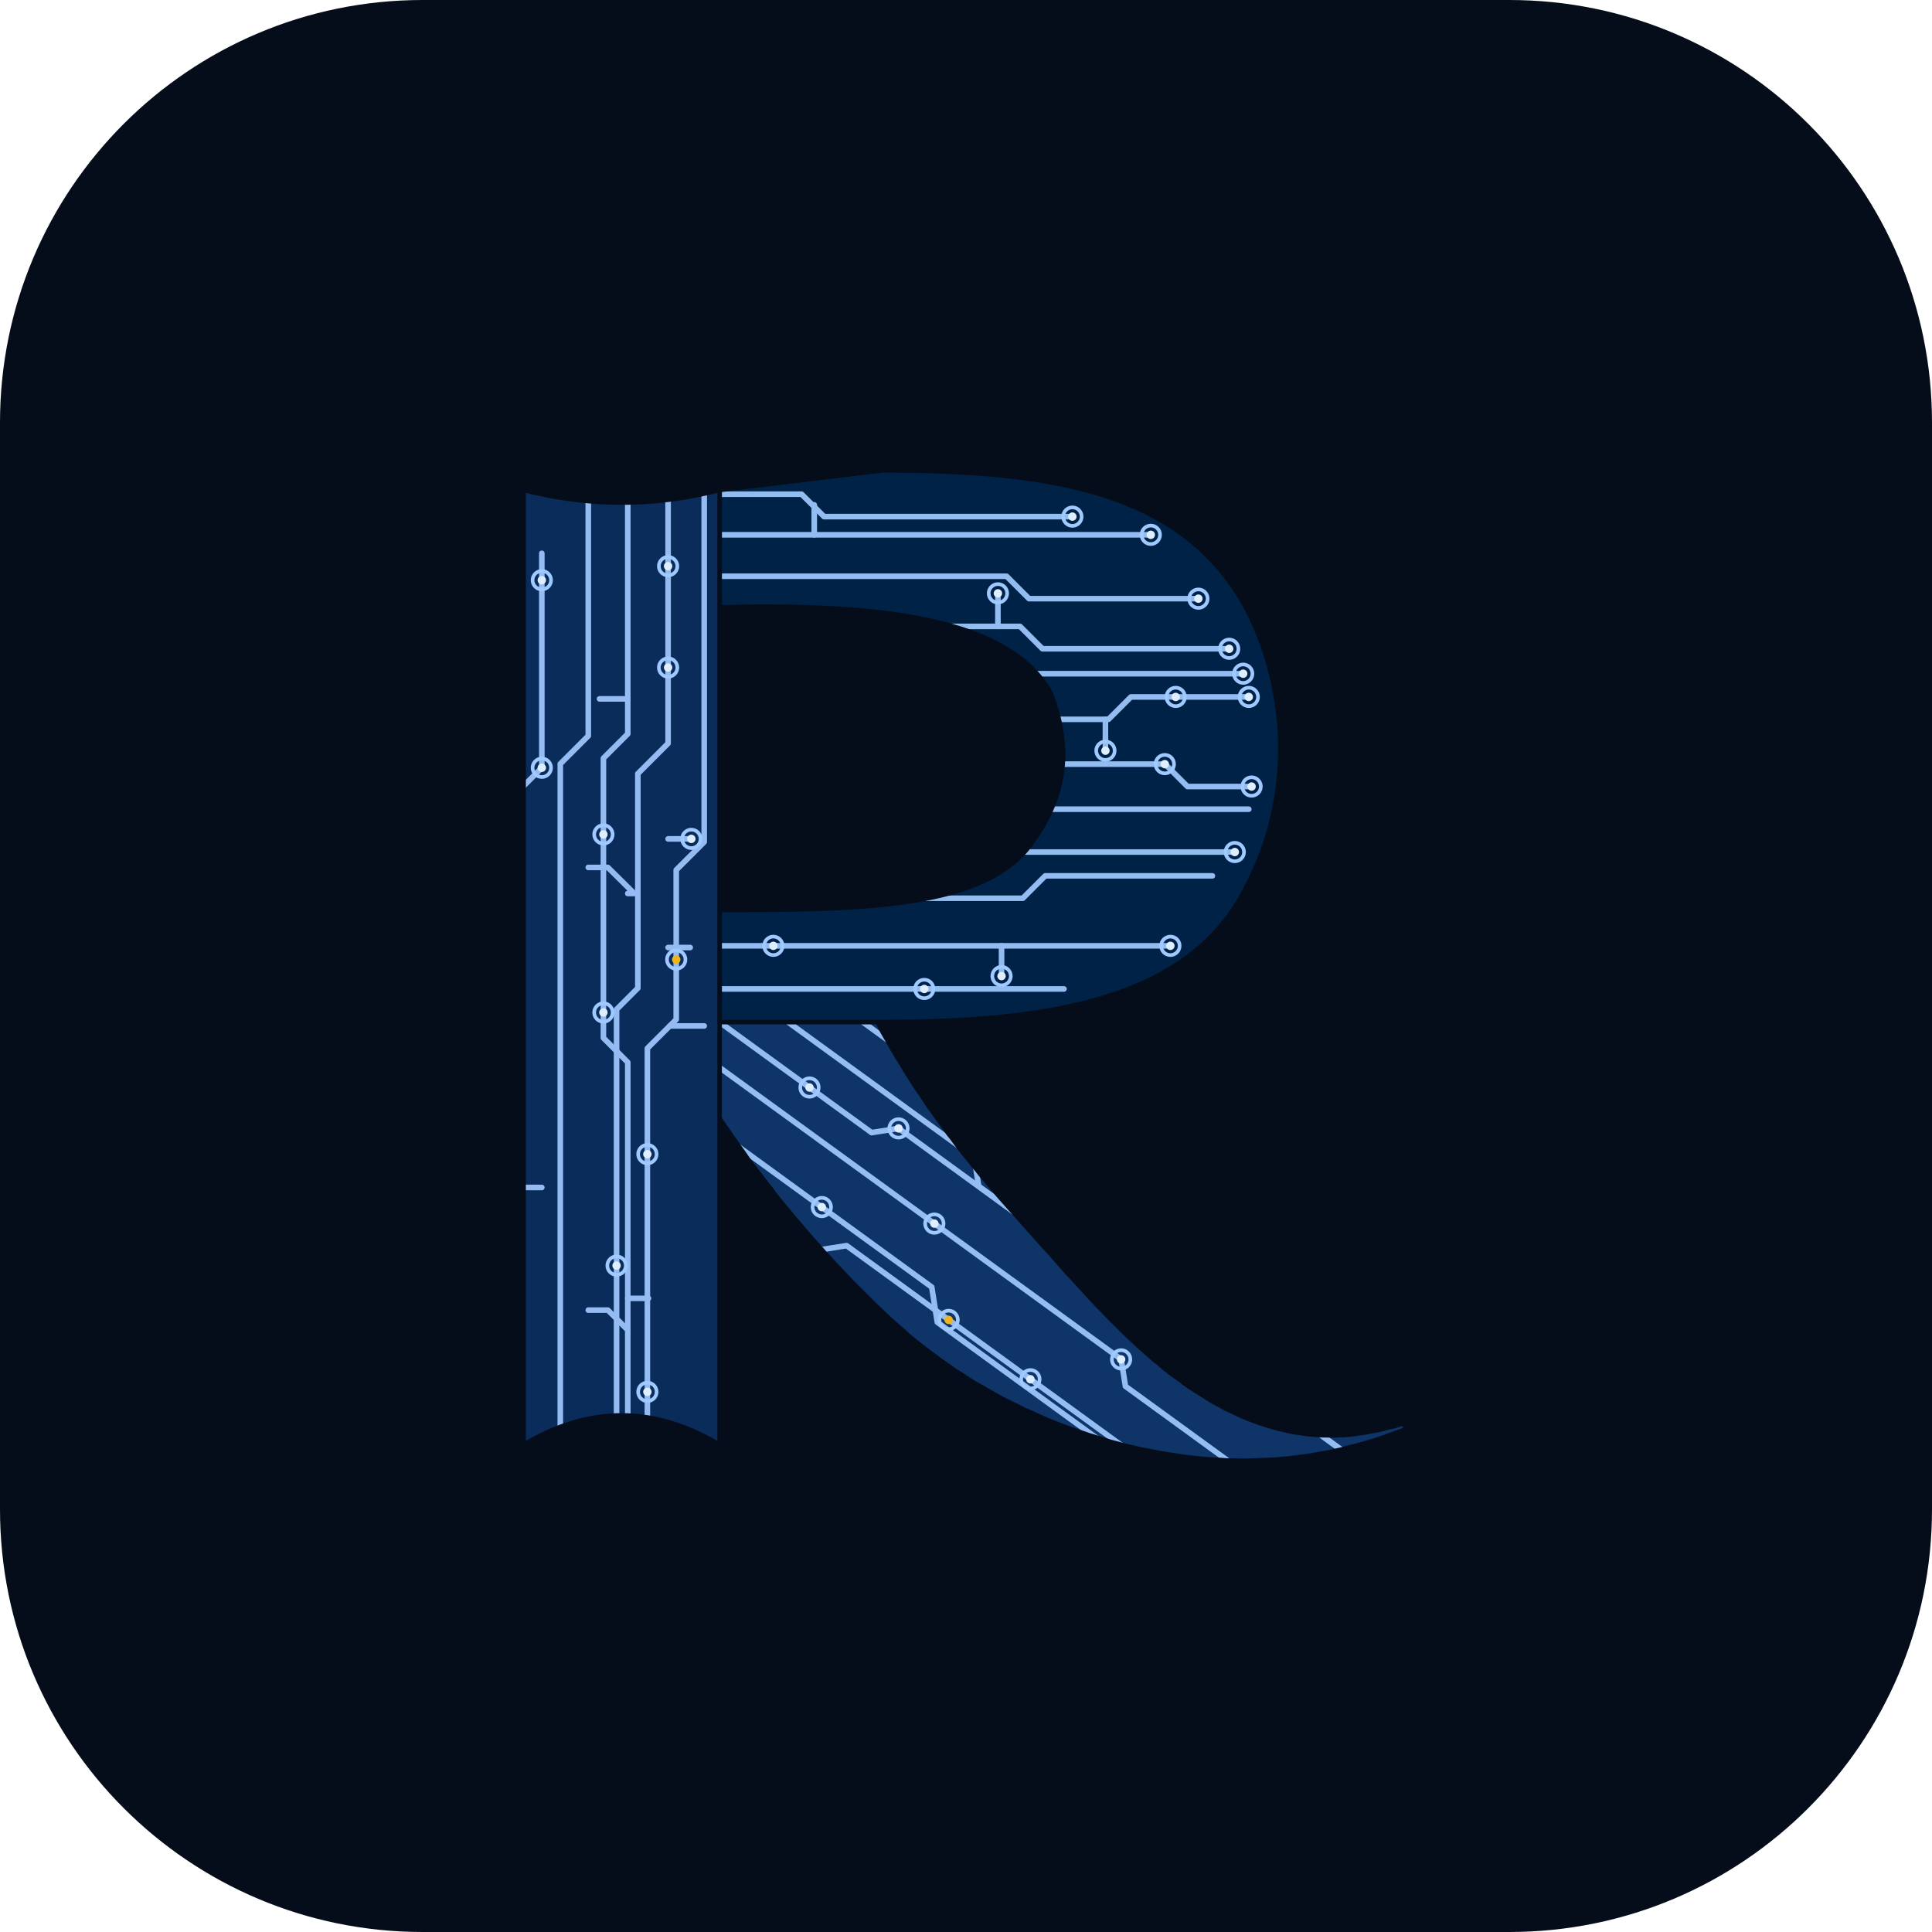
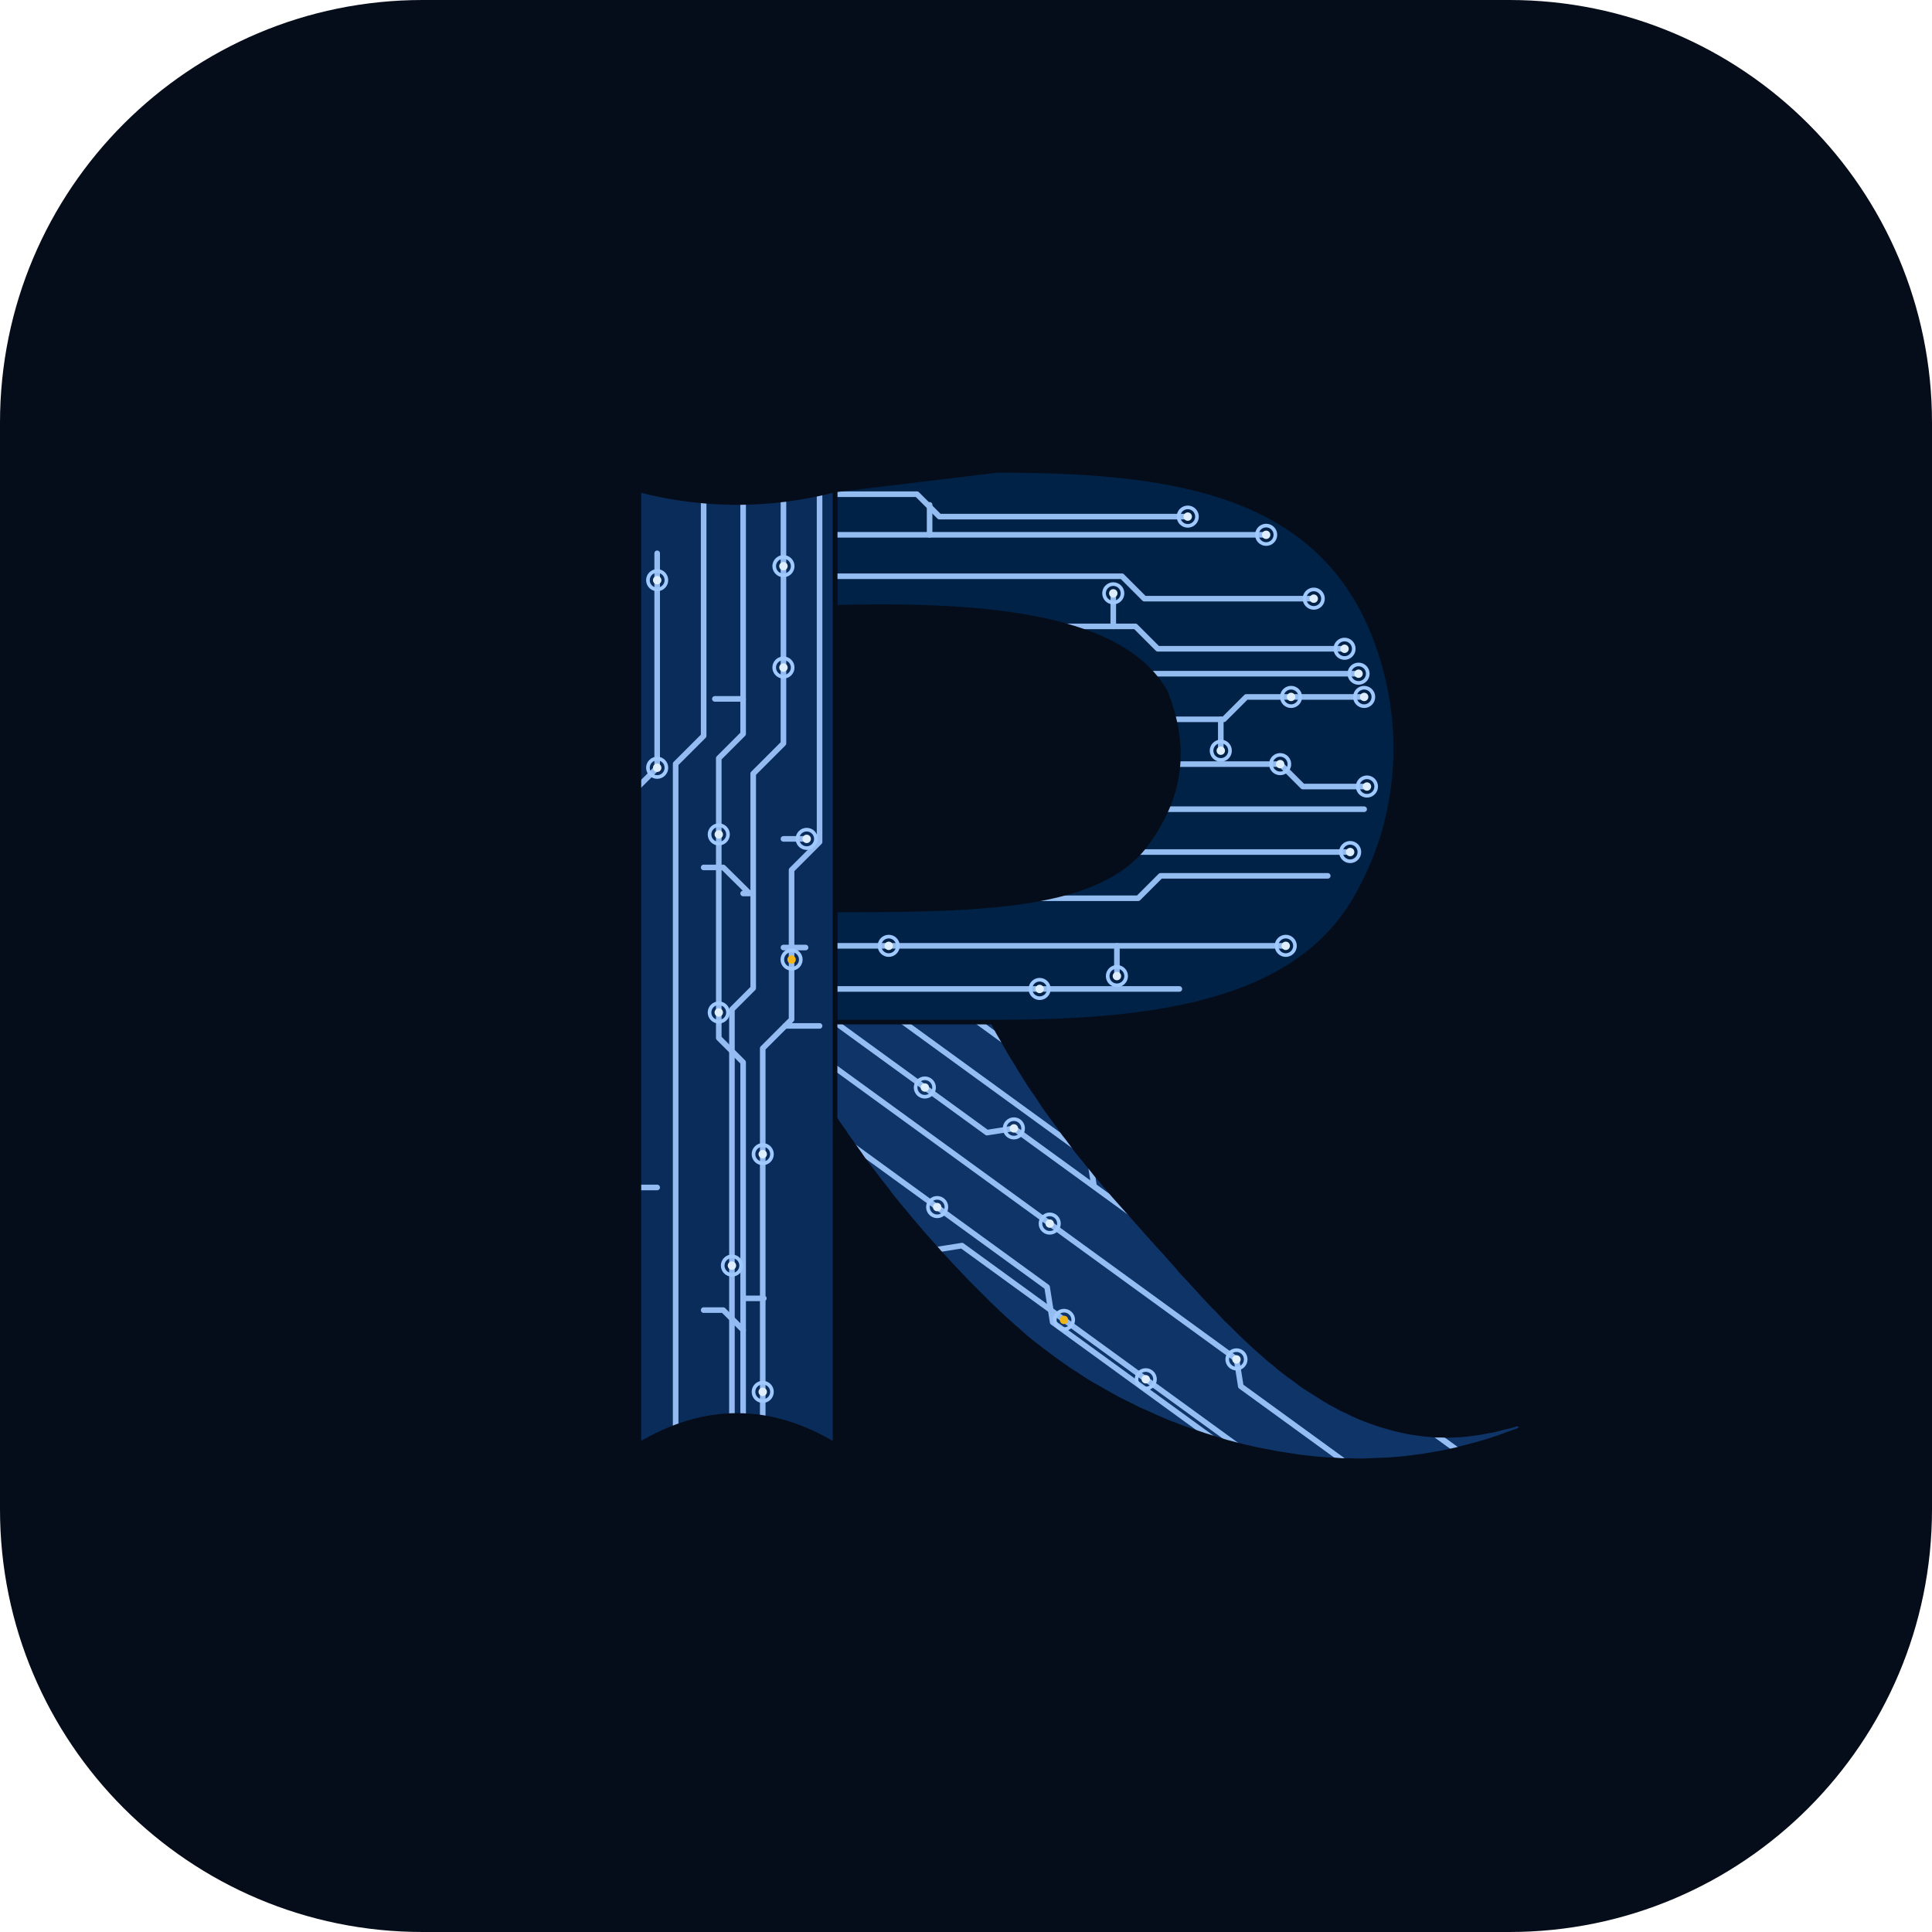
<svg xmlns="http://www.w3.org/2000/svg" viewBox="0 0 512 512" width="512" height="512">
  <rect width="512" height="512" rx="112" fill="#060d1a" />
-   <g transform="translate(256,256) scale(0.742) translate(-330,-320)">
+   <g transform="translate(256,256) scale(0.742) translate(-288.8,-320)">
    <defs>
      <clipPath id="cs">
        <path d="M172,150 Q207,159 242,150 L242,491 Q207,470 172,491 Z" />
      </clipPath>
      <clipPath id="cb">
        <path clip-rule="evenodd" d="M242,150 L300,143 C360,143 410,150 432,196 C446,226 446,262 430,292 C410,332 360,340 300,340 L242,340 Z M238,192 C300,190 345,196 360,222 C368,242 366,260 352,278 C334,300 290,300 238,300 Z" />
      </clipPath>
      <clipPath id="cl">
        <path d="M219.6,335.1 L220.6,337.2 L221.6,339.2 L222.6,341.2 L223.6,343.2 L224.7,345.3 L225.8,347.3 L226.9,349.4 L228.0,351.4 L229.1,353.5 L230.3,355.5 L231.5,357.6 L232.7,359.6 L234.0,361.7 L235.2,363.8 L236.5,365.9 L237.8,368.0 L239.2,370.1 L240.5,372.2 L241.9,374.3 L243.3,376.4 L244.8,378.5 L246.2,380.6 L247.7,382.7 L249.2,384.8 L250.7,386.9 L252.2,389.1 L253.8,391.2 L255.4,393.3 L257.0,395.4 L258.6,397.5 L260.3,399.6 L261.9,401.8 L263.6,403.9 L265.3,406.0 L267.1,408.1 L268.8,410.2 L270.6,412.3 L272.4,414.4 L274.2,416.5 L276.0,418.5 L277.9,420.6 L279.7,422.7 L281.6,424.7 L283.5,426.8 L285.4,428.8 L287.4,430.9 L289.3,432.9 L291.3,434.9 L293.3,436.9 L295.3,438.9 L297.3,440.9 L299.4,442.9 L301.4,444.8 L303.5,446.7 L305.6,448.6 L307.8,450.5 L309.9,452.4 L312.1,454.2 L314.4,456.0 L316.6,457.7 L318.9,459.4 L321.2,461.1 L323.5,462.7 L325.9,464.4 L328.3,465.9 L330.7,467.5 L333.1,469.0 L335.6,470.4 L338.0,471.8 L340.5,473.2 L343.0,474.6 L345.6,475.9 L348.1,477.1 L350.6,478.4 L353.2,479.5 L355.8,480.7 L358.3,481.8 L360.9,482.9 L363.5,483.9 L366.1,484.9 L368.7,485.8 L371.4,486.7 L374.0,487.6 L376.6,488.4 L379.2,489.2 L381.8,490.0 L384.5,490.7 L387.1,491.4 L389.7,492.0 L392.3,492.6 L394.9,493.1 L397.5,493.6 L400.1,494.1 L402.7,494.5 L405.3,494.9 L407.8,495.3 L410.4,495.6 L413.0,495.9 L415.5,496.1 L418.0,496.3 L420.5,496.4 L423.1,496.6 L425.5,496.6 L428.0,496.7 L430.5,496.7 L433.0,496.6 L435.4,496.5 L437.8,496.4 L440.2,496.3 L442.6,496.1 L445.0,495.9 L447.4,495.6 L449.7,495.3 L452.1,495.0 L454.4,494.6 L456.7,494.2 L459.1,493.8 L461.4,493.3 L463.6,492.8 L465.9,492.2 L468.2,491.6 L470.5,491.0 L472.7,490.4 L475.0,489.7 L477.2,489.0 L479.5,488.2 L481.7,487.4 L483.9,486.6 L486.2,485.8 L488.0,484.0 L488.0,484.0 L485.4,483.6 L483.2,484.3 L480.9,484.8 L478.7,485.4 L476.5,485.9 L474.2,486.3 L472.0,486.7 L469.8,487.0 L467.6,487.3 L465.4,487.5 L463.1,487.6 L460.9,487.7 L458.7,487.6 L456.5,487.6 L454.3,487.4 L452.1,487.2 L450.0,486.9 L447.8,486.6 L445.7,486.2 L443.5,485.7 L441.4,485.2 L439.3,484.6 L437.2,484.0 L435.1,483.3 L433.1,482.6 L431.0,481.8 L429.0,481.0 L427.0,480.1 L425.0,479.1 L423.0,478.2 L421.0,477.1 L419.1,476.1 L417.2,475.0 L415.3,473.8 L413.4,472.6 L411.5,471.4 L409.6,470.2 L407.8,468.9 L406.0,467.5 L404.1,466.2 L402.3,464.8 L400.5,463.4 L398.8,461.9 L397.0,460.5 L395.3,459.0 L393.5,457.4 L391.8,455.9 L390.1,454.3 L388.4,452.7 L386.7,451.1 L385.1,449.5 L383.4,447.8 L381.7,446.2 L380.1,444.5 L378.5,442.8 L376.8,441.1 L375.2,439.4 L373.6,437.7 L372.0,435.9 L370.4,434.2 L368.8,432.4 L367.1,430.6 L365.5,428.9 L364.0,427.1 L362.4,425.3 L360.8,423.5 L359.2,421.7 L357.6,420.0 L356.0,418.2 L354.4,416.4 L352.8,414.6 L351.2,412.8 L349.6,411.0 L348.0,409.2 L346.4,407.4 L344.8,405.6 L343.2,403.8 L341.6,402.0 L340.1,400.2 L338.5,398.4 L337.0,396.5 L335.4,394.7 L333.9,392.8 L332.4,391.0 L330.9,389.1 L329.4,387.3 L327.9,385.4 L326.5,383.5 L325.1,381.6 L323.6,379.7 L322.3,377.8 L320.9,375.9 L319.5,374.0 L318.2,372.2 L316.8,370.3 L315.5,368.3 L314.3,366.4 L313.0,364.6 L311.7,362.7 L310.5,360.8 L309.3,358.9 L308.1,357.0 L307.0,355.1 L305.8,353.2 L304.7,351.4 L303.6,349.5 L302.5,347.6 L301.5,345.8 L300.4,343.9 L299.4,342.1 L298.5,340.3 L297.5,338.5 L296.6,336.7 L295.7,334.9 L294.8,333.2 L293.9,331.4 L293.1,329.7 L292.3,328.0 L291.5,326.3 L290.7,324.6 L290.0,323.0 L289.3,321.3 L288.6,319.7 L288.0,318.1 L287.4,316.5 L286.7,315.0 L286.2,313.4 L285.6,311.9 L285.0,310.4 L284.4,308.9 Z" />
      </clipPath>
    </defs>
    <path d="M219.6,335.1 L220.6,337.2 L221.6,339.2 L222.6,341.2 L223.6,343.2 L224.7,345.3 L225.8,347.3 L226.9,349.4 L228.0,351.4 L229.1,353.5 L230.3,355.5 L231.5,357.6 L232.7,359.6 L234.0,361.7 L235.2,363.8 L236.5,365.9 L237.8,368.0 L239.2,370.1 L240.5,372.2 L241.9,374.3 L243.3,376.4 L244.8,378.5 L246.2,380.6 L247.7,382.7 L249.2,384.8 L250.7,386.9 L252.2,389.1 L253.8,391.2 L255.4,393.3 L257.0,395.4 L258.6,397.5 L260.3,399.6 L261.9,401.8 L263.6,403.9 L265.3,406.0 L267.1,408.1 L268.8,410.2 L270.6,412.3 L272.4,414.4 L274.2,416.5 L276.0,418.5 L277.9,420.6 L279.7,422.7 L281.6,424.7 L283.5,426.8 L285.4,428.8 L287.4,430.9 L289.3,432.9 L291.3,434.9 L293.3,436.9 L295.3,438.9 L297.3,440.9 L299.4,442.9 L301.4,444.8 L303.5,446.7 L305.6,448.6 L307.8,450.5 L309.9,452.4 L312.1,454.2 L314.4,456.0 L316.6,457.7 L318.9,459.4 L321.2,461.1 L323.5,462.7 L325.9,464.4 L328.3,465.9 L330.7,467.5 L333.1,469.0 L335.6,470.4 L338.0,471.8 L340.5,473.2 L343.0,474.6 L345.6,475.9 L348.1,477.1 L350.6,478.4 L353.2,479.5 L355.8,480.7 L358.3,481.8 L360.9,482.9 L363.5,483.9 L366.1,484.9 L368.7,485.8 L371.4,486.7 L374.0,487.6 L376.6,488.4 L379.2,489.2 L381.8,490.0 L384.5,490.7 L387.1,491.4 L389.7,492.0 L392.3,492.6 L394.9,493.1 L397.5,493.6 L400.1,494.1 L402.7,494.5 L405.3,494.9 L407.8,495.3 L410.4,495.6 L413.0,495.9 L415.5,496.1 L418.0,496.3 L420.5,496.4 L423.1,496.6 L425.5,496.6 L428.0,496.7 L430.5,496.7 L433.0,496.6 L435.4,496.5 L437.8,496.4 L440.2,496.3 L442.6,496.1 L445.0,495.9 L447.4,495.6 L449.7,495.3 L452.1,495.0 L454.4,494.6 L456.7,494.2 L459.1,493.8 L461.4,493.3 L463.6,492.8 L465.9,492.2 L468.2,491.6 L470.5,491.0 L472.7,490.4 L475.0,489.7 L477.2,489.0 L479.5,488.2 L481.7,487.4 L483.9,486.6 L486.2,485.8 L488.0,484.0 L488.0,484.0 L485.4,483.6 L483.2,484.3 L480.9,484.8 L478.7,485.4 L476.5,485.9 L474.2,486.3 L472.0,486.7 L469.8,487.0 L467.6,487.3 L465.4,487.5 L463.1,487.6 L460.9,487.7 L458.7,487.6 L456.5,487.6 L454.3,487.4 L452.1,487.2 L450.0,486.9 L447.8,486.6 L445.7,486.2 L443.5,485.7 L441.4,485.2 L439.3,484.6 L437.2,484.0 L435.1,483.3 L433.1,482.6 L431.0,481.8 L429.0,481.0 L427.0,480.1 L425.0,479.1 L423.0,478.2 L421.0,477.1 L419.1,476.1 L417.2,475.0 L415.3,473.8 L413.4,472.6 L411.5,471.4 L409.6,470.2 L407.8,468.9 L406.0,467.5 L404.1,466.2 L402.3,464.8 L400.5,463.4 L398.8,461.9 L397.0,460.5 L395.3,459.0 L393.5,457.4 L391.8,455.9 L390.1,454.3 L388.4,452.7 L386.7,451.1 L385.1,449.5 L383.4,447.8 L381.7,446.2 L380.1,444.5 L378.5,442.8 L376.8,441.1 L375.2,439.4 L373.6,437.7 L372.0,435.9 L370.4,434.2 L368.8,432.4 L367.1,430.6 L365.5,428.9 L364.0,427.1 L362.4,425.3 L360.8,423.5 L359.2,421.7 L357.6,420.0 L356.0,418.2 L354.4,416.4 L352.8,414.6 L351.2,412.8 L349.6,411.0 L348.0,409.2 L346.4,407.4 L344.8,405.6 L343.2,403.8 L341.6,402.0 L340.1,400.2 L338.5,398.4 L337.0,396.5 L335.4,394.7 L333.9,392.8 L332.4,391.0 L330.9,389.1 L329.4,387.3 L327.9,385.4 L326.5,383.5 L325.1,381.6 L323.6,379.7 L322.3,377.8 L320.9,375.9 L319.5,374.0 L318.2,372.2 L316.8,370.3 L315.5,368.3 L314.3,366.4 L313.0,364.6 L311.7,362.7 L310.5,360.8 L309.3,358.9 L308.1,357.0 L307.0,355.1 L305.8,353.2 L304.7,351.4 L303.6,349.5 L302.5,347.6 L301.5,345.8 L300.4,343.9 L299.4,342.1 L298.5,340.3 L297.5,338.5 L296.6,336.7 L295.7,334.9 L294.8,333.2 L293.9,331.4 L293.1,329.7 L292.3,328.0 L291.5,326.3 L290.7,324.6 L290.0,323.0 L289.3,321.3 L288.6,319.7 L288.0,318.1 L287.4,316.5 L286.7,315.0 L286.2,313.4 L285.6,311.9 L285.0,310.4 L284.4,308.9 Z" fill="#0e3468" stroke="#060d1a" stroke-width="1.6" stroke-linejoin="round" />
    <g>
      <path d="M219.6,335.1 L220.6,337.2 L221.6,339.2 L222.6,341.2 L223.6,343.2 L224.7,345.3 L225.8,347.3 L226.9,349.4 L228.0,351.4 L229.1,353.5 L230.3,355.5 L231.5,357.6 L232.7,359.6 L234.0,361.7 L235.2,363.8 L236.5,365.9 L237.8,368.0 L239.2,370.1 L240.5,372.2 L241.9,374.3 L243.3,376.4 L244.8,378.5 L246.2,380.6 L247.7,382.7 L249.2,384.8 L250.7,386.9 L252.2,389.1 L253.8,391.2 L255.4,393.3 L257.0,395.4 L258.6,397.5 L260.3,399.6 L261.9,401.8 L263.6,403.9 L265.3,406.0 L267.1,408.1 L268.8,410.2 L270.6,412.3 L272.4,414.4 L274.2,416.5 L276.0,418.5 L277.9,420.6 L279.7,422.7 L281.6,424.7 L283.5,426.8 L285.4,428.8 L287.4,430.9 L289.3,432.9 L291.3,434.9 L293.3,436.9 L295.3,438.9 L297.3,440.9 L299.4,442.9 L301.4,444.8 L303.5,446.7 L305.6,448.6 L307.8,450.5 L309.9,452.4 L312.1,454.2 L314.4,456.0 L316.6,457.7 L318.9,459.4 L321.2,461.1 L323.5,462.7 L325.9,464.4 L328.3,465.9 L330.7,467.5 L333.1,469.0 L335.6,470.4 L338.0,471.8 L340.5,473.2 L343.0,474.6 L345.6,475.9 L348.1,477.1 L350.6,478.4 L353.2,479.5 L355.8,480.7 L358.3,481.8 L360.9,482.9 L363.5,483.9 L366.1,484.9 L368.7,485.8 L371.4,486.7 L374.0,487.6 L376.6,488.4 L379.2,489.2 L381.8,490.0 L384.5,490.7 L387.1,491.4 L389.7,492.0 L392.3,492.6 L394.9,493.1 L397.5,493.6 L400.1,494.1 L402.7,494.5 L405.3,494.9 L407.8,495.3 L410.4,495.6 L413.0,495.9 L415.5,496.1 L418.0,496.3 L420.5,496.4 L423.1,496.6 L425.5,496.6 L428.0,496.7 L430.5,496.7 L433.0,496.6 L435.4,496.5 L437.8,496.4 L440.2,496.3 L442.6,496.1 L445.0,495.9 L447.4,495.6 L449.7,495.3 L452.1,495.0 L454.4,494.6 L456.7,494.2 L459.1,493.8 L461.4,493.3 L463.6,492.8 L465.9,492.2 L468.2,491.6 L470.5,491.0 L472.7,490.4 L475.0,489.7 L477.2,489.0 L479.5,488.2 L481.7,487.4 L483.9,486.6 L486.2,485.8 L488.0,484.0 L488.0,484.0 L485.4,483.6 L483.2,484.3 L480.9,484.8 L478.7,485.4 L476.5,485.9 L474.2,486.3 L472.0,486.7 L469.8,487.0 L467.6,487.3 L465.4,487.5 L463.1,487.6 L460.9,487.7 L458.7,487.6 L456.5,487.6 L454.3,487.4 L452.1,487.2 L450.0,486.9 L447.8,486.6 L445.7,486.2 L443.5,485.7 L441.4,485.2 L439.3,484.6 L437.2,484.0 L435.1,483.3 L433.1,482.6 L431.0,481.8 L429.0,481.0 L427.0,480.1 L425.0,479.1 L423.0,478.2 L421.0,477.1 L419.1,476.1 L417.2,475.0 L415.3,473.8 L413.4,472.6 L411.5,471.4 L409.6,470.2 L407.8,468.9 L406.0,467.5 L404.1,466.2 L402.3,464.8 L400.5,463.4 L398.8,461.9 L397.0,460.5 L395.3,459.0 L393.5,457.4 L391.8,455.9 L390.1,454.3 L388.4,452.7 L386.7,451.1 L385.1,449.5 L383.4,447.8 L381.7,446.2 L380.1,444.5 L378.5,442.8 L376.8,441.1 L375.2,439.4 L373.6,437.7 L372.0,435.9 L370.4,434.2 L368.8,432.4 L367.1,430.6 L365.5,428.9 L364.0,427.1 L362.4,425.3 L360.8,423.5 L359.2,421.7 L357.6,420.0 L356.0,418.2 L354.4,416.4 L352.8,414.6 L351.2,412.8 L349.6,411.0 L348.0,409.2 L346.4,407.4 L344.8,405.6 L343.2,403.8 L341.6,402.0 L340.1,400.2 L338.5,398.4 L337.0,396.5 L335.4,394.7 L333.9,392.8 L332.4,391.0 L330.9,389.1 L329.4,387.3 L327.9,385.4 L326.5,383.5 L325.1,381.6 L323.6,379.7 L322.3,377.8 L320.9,375.9 L319.5,374.0 L318.2,372.2 L316.8,370.3 L315.5,368.3 L314.3,366.4 L313.0,364.6 L311.7,362.7 L310.5,360.8 L309.3,358.9 L308.1,357.0 L307.0,355.1 L305.8,353.2 L304.7,351.4 L303.6,349.5 L302.5,347.6 L301.5,345.8 L300.4,343.9 L299.4,342.1 L298.5,340.3 L297.5,338.5 L296.6,336.7 L295.7,334.9 L294.8,333.2 L293.9,331.4 L293.1,329.7 L292.3,328.0 L291.5,326.3 L290.7,324.6 L290.0,323.0 L289.3,321.3 L288.6,319.7 L288.0,318.1 L287.4,316.5 L286.7,315.0 L286.2,313.4 L285.6,311.9 L285.0,310.4 L284.4,308.9 Z" fill="#0e3468" fill-rule="evenodd" />
      <g clip-path="url(#cl)" fill="none" stroke="#9fc9ff" stroke-width="2" stroke-linecap="round" stroke-linejoin="round" opacity="0.92">
        <g transform="rotate(-54 350 400)">
          <path d="M186.7,270.8 L186.7,374.9 L178.1,383.5 L178.1,514.3" />
          <path d="M178.1,386 L187.6,386" />
          <path d="M200.7,235 L200.7,336.1 L191,345.8 L191,565" />
          <path d="M214.8,235 L214.8,460 L222.6,467.8 L222.6,565" />
          <path d="M222.6,467.3 L215.4,467.3" />
          <path d="M228.2,235 L228.2,465 L237.1,473.9 L237.1,565" />
          <path d="M228.2,330.8 L216.5,330.8" />
          <path d="M246.6,235 L246.6,449.8 L239.9,456.5 L239.9,565" />
          <path d="M239.9,516.5 L251.7,516.5" />
          <path d="M258.4,235 L258.4,429.2 L249.8,437.8 L249.8,565" />
          <path d="M276.6,304.9 L276.6,422.1 L268,430.7 L268,485.7" />
          <path d="M268,430.6 L257.2,430.6" />
          <path d="M290.7,253.6 L290.7,354.6 L297.1,361 L297.1,487.3" />
          <path d="M303,306.9 L303,394.3 L294,403.3 L294,521.9" />
          <path d="M321.9,235 L321.9,464.2 L315,471.1 L315,565" />
          <path d="M335,235 L335,344.5 L341.9,351.4 L341.9,565" />
          <path d="M341.9,417.5 L351.9,417.5" />
          <path d="M349.4,235 L349.4,379.3 L342,386.7 L342,565" />
          <path d="M342,396.3 L352.3,396.3" />
          <path d="M365.1,235 L365.1,448.2 L371.3,454.4 L371.3,565" />
          <path d="M381.5,296.4 L381.5,398.8 L389.6,406.9 L389.6,512.4" />
          <path d="M389.6,450.5 L397.4,450.5" />
          <path d="M394.8,291.6 L394.8,387 L401.7,393.9 L401.7,497.5" />
          <path d="M401.7,399.5 L391.6,399.5" />
          <path d="M411.1,235 L411.1,445.3 L419.3,453.5 L419.3,565" />
          <path d="M419.3,493.6 L427.6,493.6" />
          <path d="M426.5,285 L426.5,441.4 L419.5,448.4 L419.5,522.9" />
          <path d="M441.7,307.8 L441.7,419.6 L449.3,427.2 L449.3,523.3" />
          <path d="M456.4,235 L456.4,358.6 L465.6,367.8 L465.6,565" />
          <path d="M471,251.8 L471,400 L462.1,408.9 L462.1,532.8" />
          <path d="M485.1,235 L485.1,421.1 L477.7,428.5 L477.7,565" />
          <path d="M477.7,505.5 L467.3,505.5" />
          <path d="M501.9,304.7 L501.9,391.4 L492.3,401 L492.3,498.1" />
          <path d="M501.9,382 L492.3,382" />
          <path d="M513,305.5 L513,379.8 L521.5,388.3 L521.5,540.1" />
          <path d="M521.5,497.9 L531.9,497.9" />
        </g>
      </g>
      <g clip-path="url(#cl)">
        <circle cx="305.9" cy="378" r="3.3" fill="none" stroke="#9fc9ff" stroke-width="1.3" />
        <circle cx="305.9" cy="378" r="1.5" fill="#dfeeff" />
        <circle cx="353" cy="467.6" r="3.3" fill="none" stroke="#9fc9ff" stroke-width="1.3" />
        <circle cx="353" cy="467.6" r="1.5" fill="#dfeeff" />
        <circle cx="278.5" cy="406.1" r="3.3" fill="none" stroke="#9fc9ff" stroke-width="1.3" />
        <circle cx="278.5" cy="406.1" r="1.5" fill="#dfeeff" />
        <circle cx="323.8" cy="446.4" r="3.3" fill="none" stroke="#9fc9ff" stroke-width="1.3" />
        <circle cx="323.8" cy="446.4" r="1.5" fill="#f0b519" />
        <circle cx="285.4" cy="334.4" r="3.3" fill="none" stroke="#9fc9ff" stroke-width="1.3" />
        <circle cx="285.4" cy="334.4" r="1.5" fill="#dfeeff" />
        <circle cx="252.6" cy="330" r="3.3" fill="none" stroke="#9fc9ff" stroke-width="1.3" />
        <circle cx="252.6" cy="330" r="1.5" fill="#dfeeff" />
        <circle cx="318.7" cy="412" r="3.3" fill="none" stroke="#9fc9ff" stroke-width="1.3" />
        <circle cx="318.7" cy="412" r="1.5" fill="#dfeeff" />
        <circle cx="274.1" cy="363.4" r="3.3" fill="none" stroke="#9fc9ff" stroke-width="1.3" />
        <circle cx="274.1" cy="363.4" r="1.5" fill="#dfeeff" />
        <circle cx="385.4" cy="460.5" r="3.3" fill="none" stroke="#9fc9ff" stroke-width="1.3" />
        <circle cx="385.4" cy="460.5" r="1.5" fill="#dfeeff" />
      </g>
      <path d="M219.6,335.1 L220.6,337.2 L221.6,339.2 L222.6,341.2 L223.6,343.2 L224.7,345.3 L225.8,347.3 L226.9,349.4 L228.0,351.4 L229.1,353.5 L230.3,355.5 L231.5,357.6 L232.7,359.6 L234.0,361.7 L235.2,363.8 L236.5,365.9 L237.8,368.0 L239.2,370.1 L240.5,372.2 L241.9,374.3 L243.3,376.4 L244.8,378.5 L246.2,380.6 L247.7,382.7 L249.2,384.8 L250.7,386.9 L252.2,389.1 L253.8,391.2 L255.4,393.3 L257.0,395.4 L258.6,397.5 L260.3,399.6 L261.9,401.8 L263.6,403.9 L265.3,406.0 L267.1,408.1 L268.8,410.2 L270.6,412.3 L272.4,414.4 L274.2,416.5 L276.0,418.5 L277.9,420.6 L279.7,422.7 L281.6,424.7 L283.5,426.8 L285.4,428.8 L287.4,430.9 L289.3,432.9 L291.3,434.9 L293.3,436.9 L295.3,438.9 L297.3,440.9 L299.4,442.9 L301.4,444.8 L303.5,446.7 L305.6,448.6 L307.8,450.5 L309.9,452.4 L312.1,454.2 L314.4,456.0 L316.6,457.7 L318.9,459.4 L321.2,461.1 L323.5,462.7 L325.9,464.4 L328.3,465.9 L330.7,467.5 L333.1,469.0 L335.6,470.4 L338.0,471.8 L340.5,473.2 L343.0,474.6 L345.6,475.9 L348.1,477.1 L350.6,478.4 L353.2,479.5 L355.8,480.7 L358.3,481.8 L360.9,482.9 L363.5,483.9 L366.1,484.9 L368.7,485.8 L371.4,486.7 L374.0,487.6 L376.6,488.4 L379.2,489.2 L381.8,490.0 L384.5,490.7 L387.1,491.4 L389.7,492.0 L392.3,492.6 L394.9,493.1 L397.5,493.6 L400.1,494.1 L402.7,494.5 L405.3,494.9 L407.8,495.3 L410.4,495.6 L413.0,495.9 L415.5,496.1 L418.0,496.3 L420.5,496.4 L423.1,496.6 L425.5,496.6 L428.0,496.7 L430.5,496.7 L433.0,496.6 L435.4,496.5 L437.8,496.4 L440.2,496.3 L442.6,496.1 L445.0,495.9 L447.4,495.6 L449.7,495.3 L452.1,495.0 L454.4,494.6 L456.7,494.2 L459.1,493.8 L461.4,493.3 L463.6,492.8 L465.9,492.2 L468.2,491.6 L470.5,491.0 L472.7,490.4 L475.0,489.7 L477.2,489.0 L479.5,488.2 L481.7,487.4 L483.9,486.6 L486.2,485.8 L488.0,484.0 L488.0,484.0 L485.4,483.6 L483.2,484.3 L480.9,484.8 L478.7,485.4 L476.5,485.9 L474.2,486.3 L472.0,486.7 L469.8,487.0 L467.6,487.3 L465.4,487.5 L463.1,487.6 L460.9,487.7 L458.7,487.6 L456.5,487.6 L454.3,487.4 L452.1,487.2 L450.0,486.9 L447.8,486.6 L445.7,486.2 L443.5,485.7 L441.4,485.2 L439.3,484.6 L437.2,484.0 L435.1,483.3 L433.1,482.6 L431.0,481.8 L429.0,481.0 L427.0,480.1 L425.0,479.1 L423.0,478.2 L421.0,477.1 L419.1,476.1 L417.2,475.0 L415.3,473.8 L413.4,472.6 L411.5,471.4 L409.6,470.2 L407.8,468.9 L406.0,467.5 L404.1,466.2 L402.3,464.8 L400.5,463.4 L398.8,461.9 L397.0,460.5 L395.3,459.0 L393.5,457.4 L391.8,455.9 L390.1,454.3 L388.4,452.7 L386.7,451.1 L385.1,449.5 L383.4,447.8 L381.7,446.2 L380.1,444.5 L378.5,442.8 L376.8,441.1 L375.2,439.4 L373.6,437.7 L372.0,435.9 L370.4,434.2 L368.8,432.4 L367.1,430.6 L365.5,428.9 L364.0,427.1 L362.4,425.3 L360.8,423.5 L359.2,421.7 L357.6,420.0 L356.0,418.2 L354.4,416.4 L352.8,414.6 L351.2,412.8 L349.6,411.0 L348.0,409.2 L346.4,407.4 L344.8,405.6 L343.2,403.8 L341.6,402.0 L340.1,400.2 L338.5,398.4 L337.0,396.5 L335.4,394.7 L333.9,392.8 L332.4,391.0 L330.9,389.1 L329.4,387.3 L327.9,385.4 L326.5,383.5 L325.1,381.6 L323.6,379.7 L322.3,377.8 L320.9,375.9 L319.5,374.0 L318.2,372.2 L316.8,370.3 L315.5,368.3 L314.3,366.4 L313.0,364.6 L311.7,362.7 L310.5,360.8 L309.3,358.9 L308.1,357.0 L307.0,355.1 L305.8,353.2 L304.7,351.4 L303.6,349.5 L302.5,347.6 L301.5,345.8 L300.4,343.9 L299.4,342.1 L298.5,340.3 L297.5,338.5 L296.6,336.7 L295.7,334.9 L294.8,333.2 L293.9,331.4 L293.1,329.7 L292.3,328.0 L291.5,326.3 L290.7,324.6 L290.0,323.0 L289.3,321.3 L288.6,319.7 L288.0,318.1 L287.4,316.5 L286.7,315.0 L286.2,313.4 L285.6,311.9 L285.0,310.4 L284.4,308.9 Z" fill="none" fill-rule="evenodd" stroke="#060d1a" stroke-width="1.6" stroke-linejoin="round" />
    </g>
    <path d="M242,150 L300,143 C360,143 410,150 432,196 C446,226 446,262 430,292 C410,332 360,340 300,340 L242,340 Z M238,192 C300,190 345,196 360,222 C368,242 366,260 352,278 C334,300 290,300 238,300 Z" fill="#002247" fill-rule="evenodd" stroke="#060d1a" stroke-width="1.6" stroke-linejoin="round" />
    <g>
      <path d="M242,150 L300,143 C360,143 410,150 432,196 C446,226 446,262 430,292 C410,332 360,340 300,340 L242,340 Z M238,192 C300,190 345,196 360,222 C368,242 366,260 352,278 C334,300 290,300 238,300 Z" fill="#002247" fill-rule="evenodd" />
      <g clip-path="url(#cb)" fill="none" stroke="#9fc9ff" stroke-width="2" stroke-linecap="round" stroke-linejoin="round" opacity="0.92">
        <path d="M235,151.5 L271.3,151.5 L279.3,159.5 L368,159.5" />
        <path d="M235,166 L396,166" />
        <path d="M275.8,166 L275.8,155.3" />
        <path d="M235,180.8 L344.5,180.8 L352.5,188.8 L413,188.8" />
        <path d="M235,198.7 L349.3,198.7 L357.3,206.7 L424,206.7" />
        <path d="M341.4,198.7 L341.4,186.9" />
        <path d="M235,215.6 L429,215.6" />
        <path d="M235,231.9 L380.9,231.9 L388.9,223.9 L431,223.9" />
        <path d="M379.8,231.9 L379.8,243.1" />
        <path d="M235,247.9 L401.1,247.9 L409.1,255.9 L432,255.9" />
        <path d="M235,264 L431,264" />
        <path d="M235,279.3 L426,279.3" />
        <path d="M235,295.8 L350.3,295.8 L358.3,287.8 L418,287.8" />
        <path d="M235,312.8 L403,312.8" />
        <path d="M342.7,312.8 L342.7,323.6" />
        <path d="M235,328.2 L365,328.2" />
      </g>
      <g clip-path="url(#cb)">
        <circle cx="368" cy="159.5" r="3.3" fill="none" stroke="#9fc9ff" stroke-width="1.3" />
        <circle cx="368" cy="159.5" r="1.5" fill="#dfeeff" />
        <circle cx="396" cy="166" r="3.3" fill="none" stroke="#9fc9ff" stroke-width="1.3" />
        <circle cx="396" cy="166" r="1.5" fill="#dfeeff" />
        <circle cx="413" cy="188.8" r="3.3" fill="none" stroke="#9fc9ff" stroke-width="1.3" />
        <circle cx="413" cy="188.8" r="1.5" fill="#dfeeff" />
        <circle cx="424" cy="206.7" r="3.3" fill="none" stroke="#9fc9ff" stroke-width="1.3" />
        <circle cx="424" cy="206.7" r="1.5" fill="#dfeeff" />
        <circle cx="341.4" cy="186.9" r="3.3" fill="none" stroke="#9fc9ff" stroke-width="1.3" />
        <circle cx="341.4" cy="186.9" r="1.5" fill="#dfeeff" />
        <circle cx="429" cy="215.6" r="3.3" fill="none" stroke="#9fc9ff" stroke-width="1.3" />
        <circle cx="429" cy="215.6" r="1.5" fill="#dfeeff" />
        <circle cx="431" cy="223.9" r="3.3" fill="none" stroke="#9fc9ff" stroke-width="1.3" />
        <circle cx="431" cy="223.9" r="1.5" fill="#dfeeff" />
        <circle cx="379.8" cy="243.1" r="3.3" fill="none" stroke="#9fc9ff" stroke-width="1.3" />
        <circle cx="379.8" cy="243.1" r="1.5" fill="#dfeeff" />
        <circle cx="404.9" cy="223.9" r="3.3" fill="none" stroke="#9fc9ff" stroke-width="1.3" />
        <circle cx="404.9" cy="223.9" r="1.5" fill="#dfeeff" />
        <circle cx="432" cy="255.9" r="3.3" fill="none" stroke="#9fc9ff" stroke-width="1.3" />
        <circle cx="432" cy="255.9" r="1.5" fill="#dfeeff" />
        <circle cx="401" cy="247.9" r="3.3" fill="none" stroke="#9fc9ff" stroke-width="1.3" />
        <circle cx="401" cy="247.9" r="1.5" fill="#dfeeff" />
        <circle cx="426" cy="279.3" r="3.3" fill="none" stroke="#9fc9ff" stroke-width="1.3" />
        <circle cx="426" cy="279.3" r="1.5" fill="#dfeeff" />
        <circle cx="403" cy="312.8" r="3.3" fill="none" stroke="#9fc9ff" stroke-width="1.3" />
        <circle cx="403" cy="312.8" r="1.5" fill="#dfeeff" />
        <circle cx="342.7" cy="323.6" r="3.3" fill="none" stroke="#9fc9ff" stroke-width="1.3" />
        <circle cx="342.7" cy="323.6" r="1.5" fill="#dfeeff" />
        <circle cx="261.2" cy="312.8" r="3.3" fill="none" stroke="#9fc9ff" stroke-width="1.3" />
        <circle cx="261.2" cy="312.8" r="1.5" fill="#dfeeff" />
        <circle cx="315.1" cy="328.2" r="3.3" fill="none" stroke="#9fc9ff" stroke-width="1.3" />
        <circle cx="315.1" cy="328.2" r="1.5" fill="#dfeeff" />
      </g>
      <path d="M242,150 L300,143 C360,143 410,150 432,196 C446,226 446,262 430,292 C410,332 360,340 300,340 L242,340 Z M238,192 C300,190 345,196 360,222 C368,242 366,260 352,278 C334,300 290,300 238,300 Z" fill="none" fill-rule="evenodd" stroke="#060d1a" stroke-width="1.6" stroke-linejoin="round" />
    </g>
    <path d="M172,150 Q207,159 242,150 L242,491 Q207,470 172,491 Z" fill="#0a2c5a" stroke="#060d1a" stroke-width="1.6" stroke-linejoin="round" />
    <g>
      <path d="M172,150 Q207,159 242,150 L242,491 Q207,470 172,491 Z" fill="#0a2c5a" fill-rule="evenodd" />
      <g clip-path="url(#cs)" fill="none" stroke="#9fc9ff" stroke-width="2" stroke-linecap="round" stroke-linejoin="round" opacity="0.92">
        <path d="M178.5,172.6 L178.5,249.2 L168.3,259.4 L168.3,457.1" />
        <path d="M178.5,399.1 L170.8,399.1" />
        <path d="M195.1,150 L195.1,237.8 L185.1,247.8 L185.1,491" />
        <path d="M209.2,150 L209.2,237.1 L200.5,245.8 L200.5,345.7 L209.2,354.4 L209.2,491" />
        <path d="M209.2,438.7 L216.6,438.7" />
        <path d="M209.2,224.6 L199.1,224.6" />
        <path d="M223.6,150 L223.6,240.5 L212.8,251.3 L212.8,327.9 L205.2,335.5 L205.2,491" />
        <path d="M223.6,274.6 L231.9,274.6" />
        <path d="M223.6,313.4 L231.5,313.4" />
        <path d="M236.5,150 L236.5,275.7 L226.5,285.7 L226.5,339.1 L216.2,349.4 L216.2,491" />
        <path d="M236.5,341.4 L224.2,341.4" />
        <path d="M195.1,284.8 L202.1,284.8 L211.5,294.1 L209.2,294.1" />
        <path d="M195.1,442.9 L202.1,442.9 L209.2,450 L209.2,450" />
      </g>
      <g clip-path="url(#cs)">
        <circle cx="216.2" cy="387.2" r="3.3" fill="none" stroke="#9fc9ff" stroke-width="1.3" />
        <circle cx="216.2" cy="387.2" r="1.5" fill="#dfeeff" />
        <circle cx="200.5" cy="336.6" r="3.3" fill="none" stroke="#9fc9ff" stroke-width="1.3" />
        <circle cx="200.5" cy="336.6" r="1.5" fill="#dfeeff" />
        <circle cx="231.9" cy="274.6" r="3.3" fill="none" stroke="#9fc9ff" stroke-width="1.3" />
        <circle cx="231.9" cy="274.6" r="1.5" fill="#dfeeff" />
        <circle cx="200.5" cy="273" r="3.3" fill="none" stroke="#9fc9ff" stroke-width="1.3" />
        <circle cx="200.5" cy="273" r="1.5" fill="#dfeeff" />
        <circle cx="205.2" cy="427" r="3.3" fill="none" stroke="#9fc9ff" stroke-width="1.3" />
        <circle cx="205.2" cy="427" r="1.5" fill="#dfeeff" />
        <circle cx="223.6" cy="213.4" r="3.3" fill="none" stroke="#9fc9ff" stroke-width="1.3" />
        <circle cx="223.6" cy="213.4" r="1.5" fill="#dfeeff" />
        <circle cx="226.5" cy="317.7" r="3.3" fill="none" stroke="#9fc9ff" stroke-width="1.3" />
        <circle cx="226.5" cy="317.7" r="1.5" fill="#f0b519" />
        <circle cx="223.6" cy="177.2" r="3.3" fill="none" stroke="#9fc9ff" stroke-width="1.3" />
        <circle cx="223.6" cy="177.2" r="1.5" fill="#dfeeff" />
        <circle cx="216.2" cy="472.1" r="3.3" fill="none" stroke="#9fc9ff" stroke-width="1.3" />
        <circle cx="216.2" cy="472.1" r="1.5" fill="#dfeeff" />
        <circle cx="178.5" cy="249.2" r="3.3" fill="none" stroke="#9fc9ff" stroke-width="1.3" />
        <circle cx="178.5" cy="249.2" r="1.5" fill="#dfeeff" />
        <circle cx="178.5" cy="182.2" r="3.3" fill="none" stroke="#9fc9ff" stroke-width="1.3" />
        <circle cx="178.5" cy="182.2" r="1.5" fill="#dfeeff" />
      </g>
      <path d="M172,150 Q207,159 242,150 L242,491 Q207,470 172,491 Z" fill="none" fill-rule="evenodd" stroke="#060d1a" stroke-width="1.6" stroke-linejoin="round" />
    </g>
  </g>
</svg>
